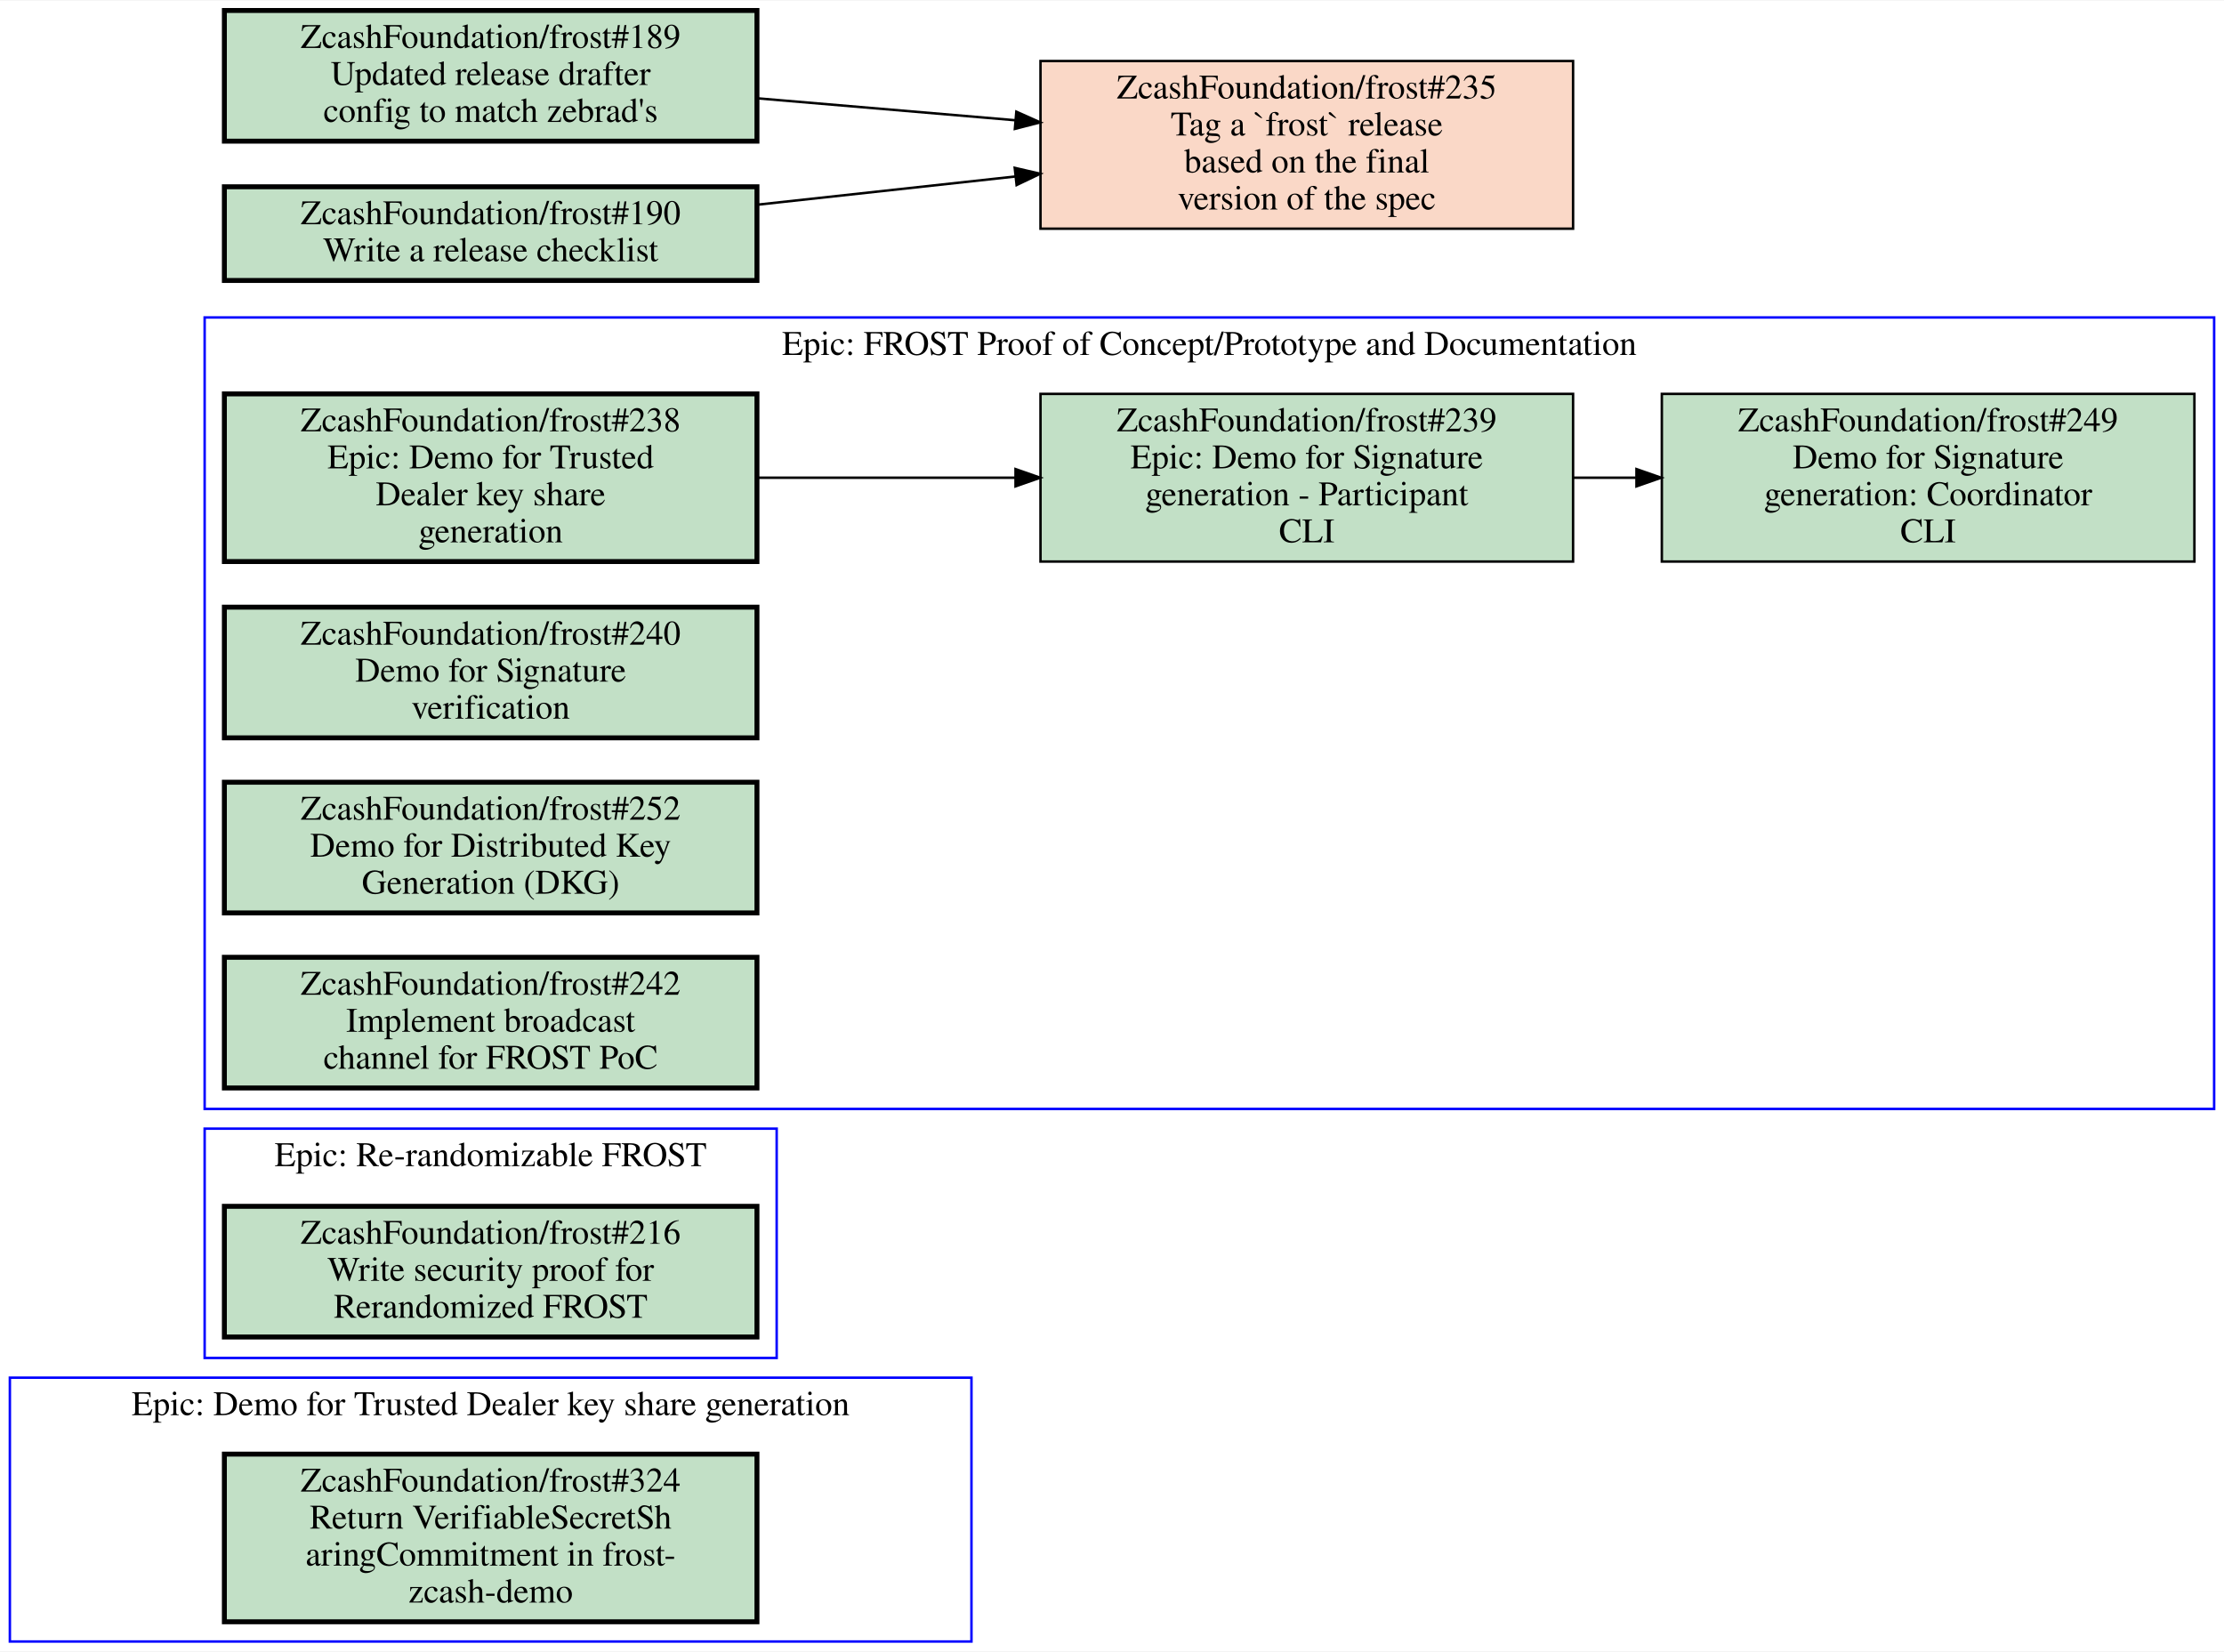
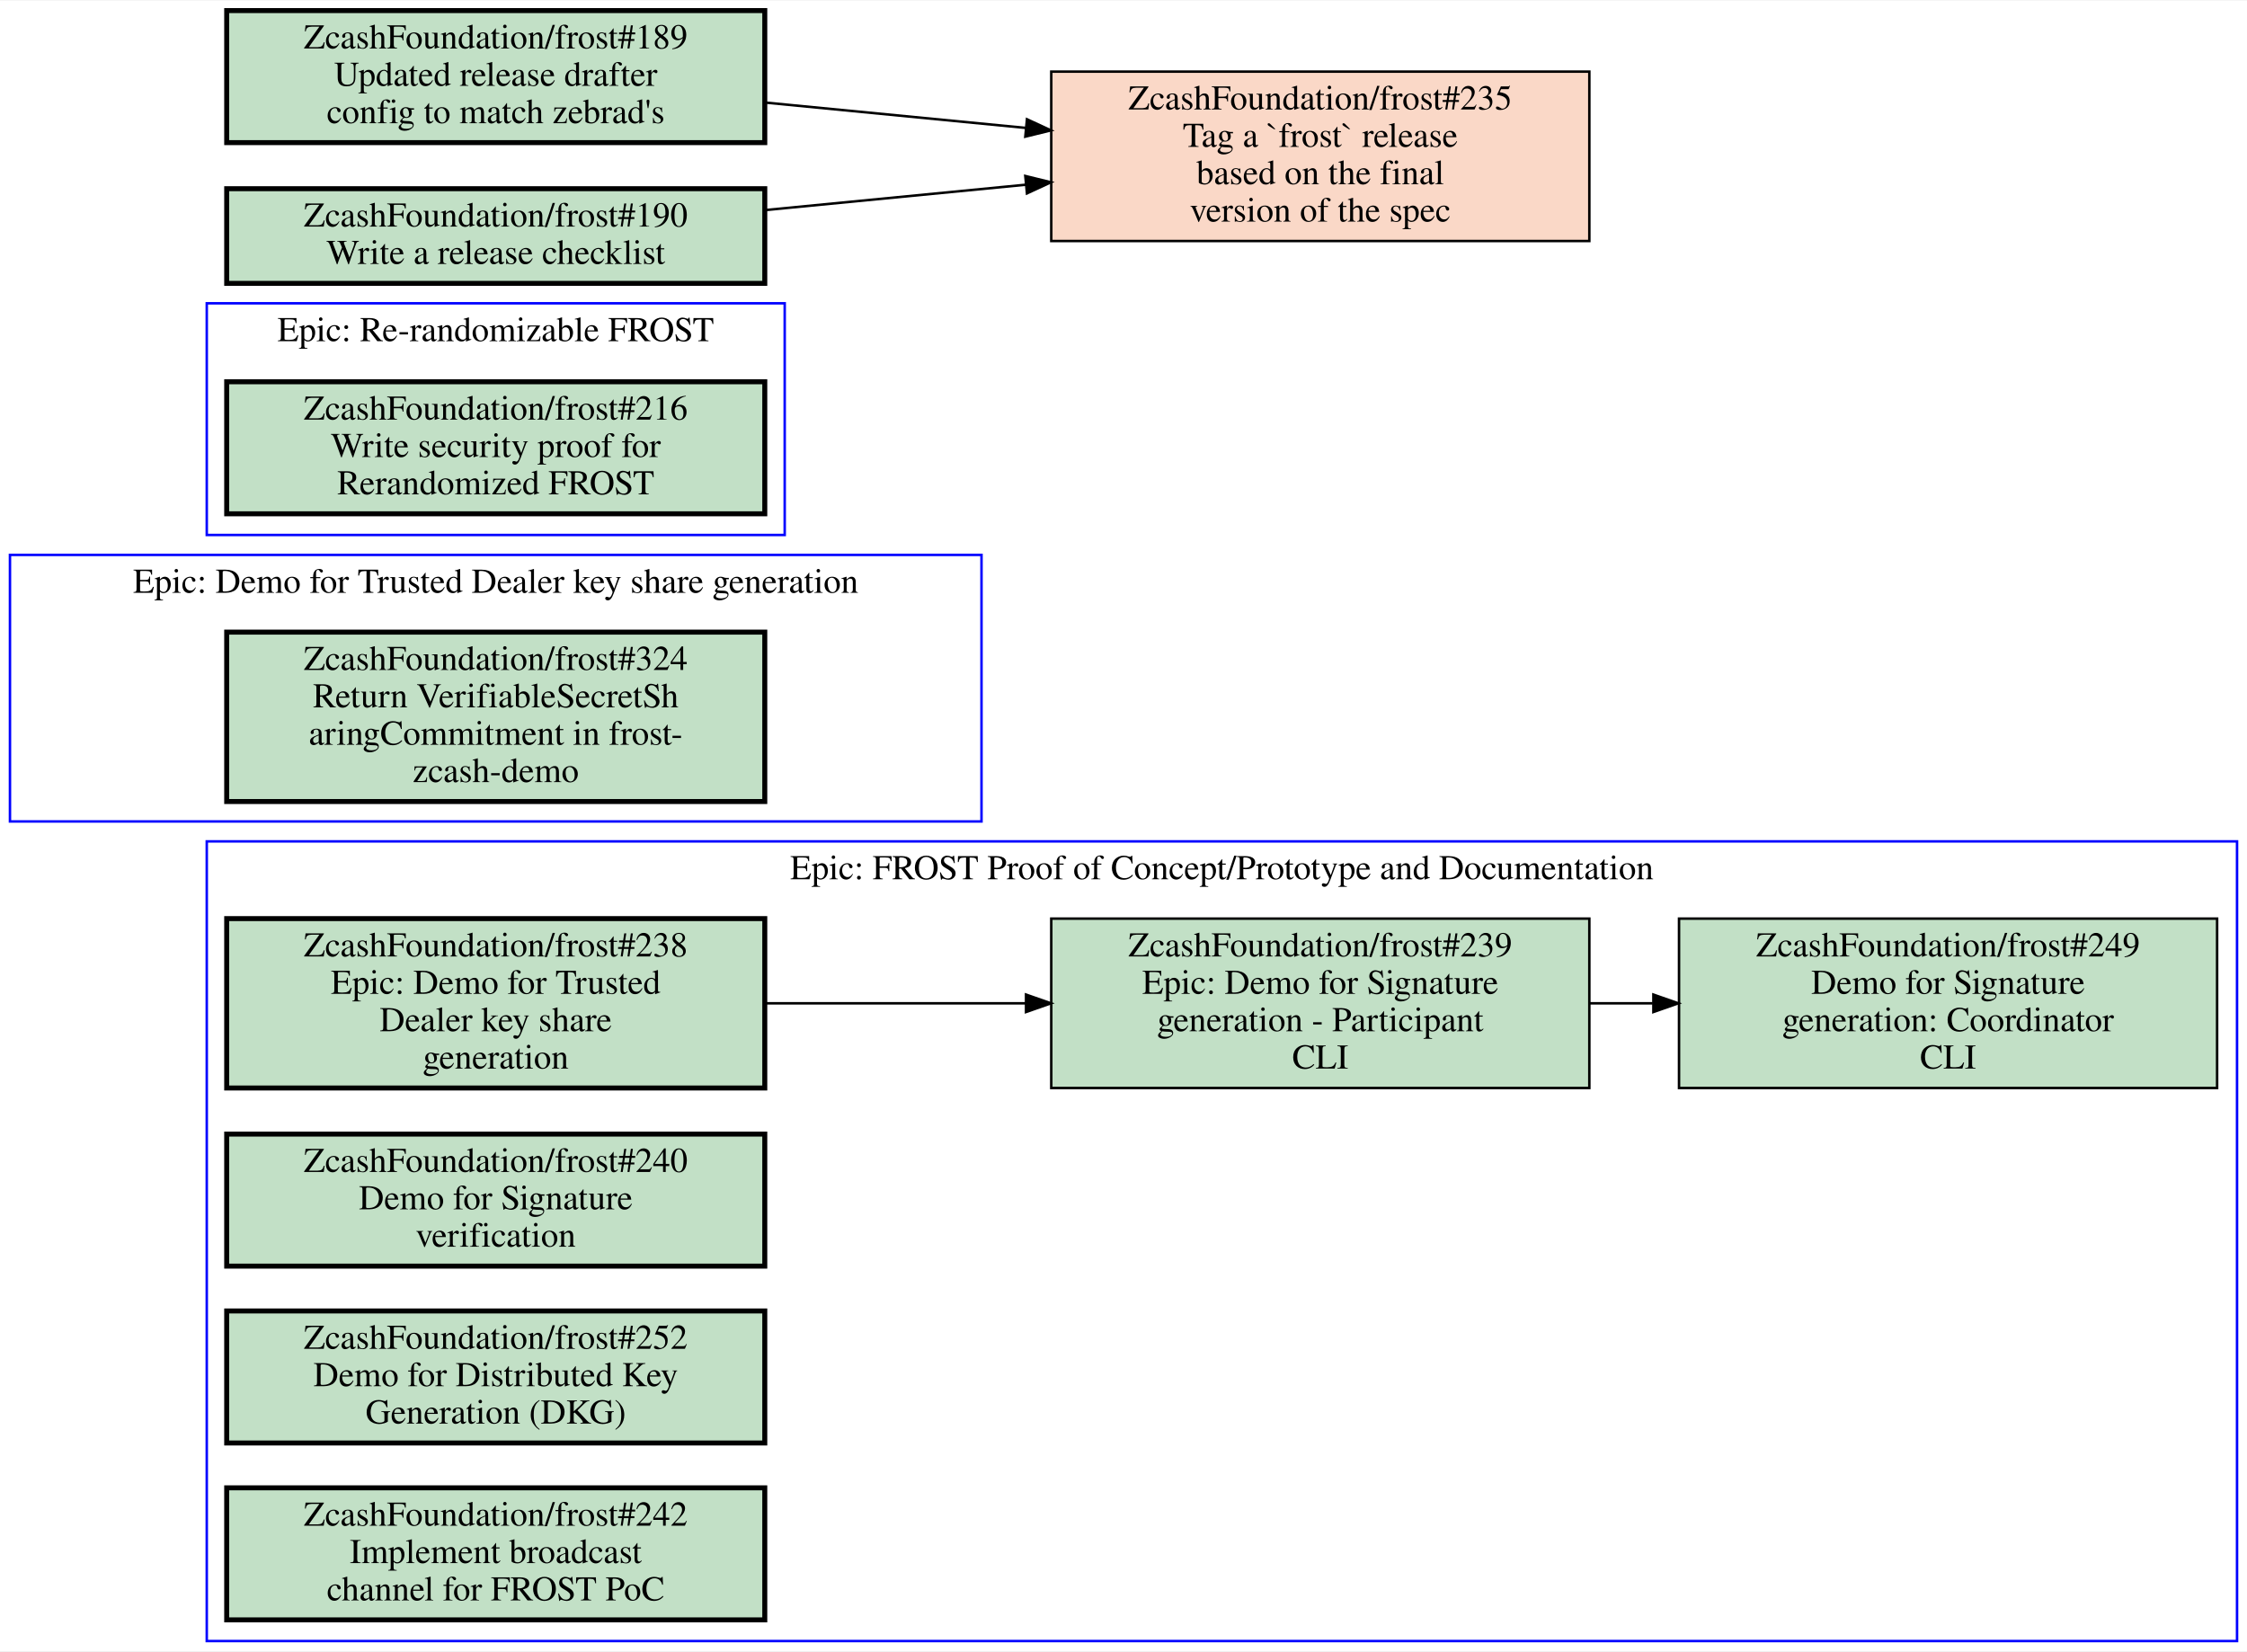
- <svg xmlns="http://www.w3.org/2000/svg" xmlns:xlink="http://www.w3.org/1999/xlink" width="902pt" height="670pt" viewBox="0.00 0.00 902.00 669.50">
-   <g id="graph0" class="graph" transform="scale(1 1) rotate(0) translate(4 665.5)">
-     <polygon fill="white" stroke="transparent" points="-4,4 -4,-665.5 898,-665.5 898,4 -4,4" />
+ <svg xmlns="http://www.w3.org/2000/svg" xmlns:xlink="http://www.w3.org/1999/xlink" width="902pt" height="663pt" viewBox="0.00 0.00 902.00 662.50">
+   <g id="graph0" class="graph" transform="scale(1 1) rotate(0) translate(4 658.5)">
+     <polygon fill="white" stroke="transparent" points="-4,4 -4,-658.5 898,-658.5 898,4 -4,4" />
    <g id="clust1" class="cluster">
-       <polygon fill="none" stroke="blue" points="0,0 0,-107 390,-107 390,0 0,0" />
-       <text text-anchor="middle" x="195" y="-91.8" font-family="Times,serif" font-size="14.00">Epic: Demo for Trusted Dealer key share generation</text>
+       <polygon fill="none" stroke="blue" points="0,-329 0,-436 390,-436 390,-329 0,-329" />
+       <text text-anchor="middle" x="195" y="-420.8" font-family="Times,serif" font-size="14.00">Epic: Demo for Trusted Dealer key share generation</text>
    </g>
    <g id="clust2" class="cluster">
-       <polygon fill="none" stroke="blue" points="79,-216 79,-537 894,-537 894,-216 79,-216" />
-       <text text-anchor="middle" x="486.5" y="-521.8" font-family="Times,serif" font-size="14.00">Epic: FROST Proof of Concept/Prototype and Documentation</text>
+       <polygon fill="none" stroke="blue" points="79,-444 79,-537 311,-537 311,-444 79,-444" />
+       <text text-anchor="middle" x="195" y="-521.8" font-family="Times,serif" font-size="14.00">Epic: Re-randomizable FROST</text>
    </g>
    <g id="clust3" class="cluster">
-       <polygon fill="none" stroke="blue" points="79,-115 79,-208 311,-208 311,-115 79,-115" />
-       <text text-anchor="middle" x="195" y="-192.8" font-family="Times,serif" font-size="14.00">Epic: Re-randomizable FROST</text>
+       <polygon fill="none" stroke="blue" points="79,0 79,-321 894,-321 894,0 79,0" />
+       <text text-anchor="middle" x="486.5" y="-305.8" font-family="Times,serif" font-size="14.00">Epic: FROST Proof of Concept/Prototype and Documentation</text>
    </g>
    <g id="node1" class="node open">
      <g id="a_node1">
        <a xlink:href="https://github.com/ZcashFoundation/frost/issues/324" xlink:title="ZcashFoundation/frost#324&#10;Return VerifiableSecretSh&#10;aringCommitment in frost-&#10;zcash-demo" target="_blank">
-           <polygon fill="#c2e0c6" stroke="black" stroke-width="2" points="303,-76 87,-76 87,-8 303,-8 303,-76" />
-           <text text-anchor="middle" x="195" y="-60.8" font-family="Times,serif" font-size="14.00">ZcashFoundation/frost#324</text>
-           <text text-anchor="middle" x="195" y="-45.8" font-family="Times,serif" font-size="14.00">Return VerifiableSecretSh</text>
-           <text text-anchor="middle" x="195" y="-30.8" font-family="Times,serif" font-size="14.00">aringCommitment in frost-</text>
-           <text text-anchor="middle" x="195" y="-15.8" font-family="Times,serif" font-size="14.00">zcash-demo</text>
+           <polygon fill="#c2e0c6" stroke="black" stroke-width="2" points="303,-405 87,-405 87,-337 303,-337 303,-405" />
+           <text text-anchor="middle" x="195" y="-389.8" font-family="Times,serif" font-size="14.00">ZcashFoundation/frost#324</text>
+           <text text-anchor="middle" x="195" y="-374.8" font-family="Times,serif" font-size="14.00">Return VerifiableSecretSh</text>
+           <text text-anchor="middle" x="195" y="-359.8" font-family="Times,serif" font-size="14.00">aringCommitment in frost-</text>
+           <text text-anchor="middle" x="195" y="-344.8" font-family="Times,serif" font-size="14.00">zcash-demo</text>
        </a>
      </g>
    </g>
    <g id="node2" class="node open">
      <g id="a_node2">
-         <a xlink:href="https://github.com/ZcashFoundation/frost/issues/238" xlink:title="ZcashFoundation/frost#238&#10;Epic: Demo for Trusted&#10;Dealer key share&#10;generation" target="_blank">
-           <polygon fill="#c2e0c6" stroke="black" stroke-width="2" points="303,-506 87,-506 87,-438 303,-438 303,-506" />
-           <text text-anchor="middle" x="195" y="-490.8" font-family="Times,serif" font-size="14.00">ZcashFoundation/frost#238</text>
-           <text text-anchor="middle" x="195" y="-475.8" font-family="Times,serif" font-size="14.00">Epic: Demo for Trusted</text>
-           <text text-anchor="middle" x="195" y="-460.8" font-family="Times,serif" font-size="14.00">Dealer key share</text>
-           <text text-anchor="middle" x="195" y="-445.8" font-family="Times,serif" font-size="14.00">generation</text>
+         <a xlink:href="https://github.com/ZcashFoundation/frost/issues/216" xlink:title="ZcashFoundation/frost#216&#10;Write security proof for&#10;Rerandomized FROST" target="_blank">
+           <polygon fill="#c2e0c6" stroke="black" stroke-width="2" points="303,-505.5 87,-505.5 87,-452.5 303,-452.5 303,-505.5" />
+           <text text-anchor="middle" x="195" y="-490.3" font-family="Times,serif" font-size="14.00">ZcashFoundation/frost#216</text>
+           <text text-anchor="middle" x="195" y="-475.3" font-family="Times,serif" font-size="14.00">Write security proof for</text>
+           <text text-anchor="middle" x="195" y="-460.3" font-family="Times,serif" font-size="14.00">Rerandomized FROST</text>
        </a>
      </g>
    </g>
    <g id="node3" class="node open">
      <g id="a_node3">
+         <a xlink:href="https://github.com/ZcashFoundation/frost/issues/238" xlink:title="ZcashFoundation/frost#238&#10;Epic: Demo for Trusted&#10;Dealer key share&#10;generation" target="_blank">
+           <polygon fill="#c2e0c6" stroke="black" stroke-width="2" points="303,-290 87,-290 87,-222 303,-222 303,-290" />
+           <text text-anchor="middle" x="195" y="-274.8" font-family="Times,serif" font-size="14.00">ZcashFoundation/frost#238</text>
+           <text text-anchor="middle" x="195" y="-259.8" font-family="Times,serif" font-size="14.00">Epic: Demo for Trusted</text>
+           <text text-anchor="middle" x="195" y="-244.8" font-family="Times,serif" font-size="14.00">Dealer key share</text>
+           <text text-anchor="middle" x="195" y="-229.8" font-family="Times,serif" font-size="14.00">generation</text>
+         </a>
+       </g>
+     </g>
+     <g id="node4" class="node open">
+       <g id="a_node4">
        <a xlink:href="https://github.com/ZcashFoundation/frost/issues/239" xlink:title="ZcashFoundation/frost#239&#10;Epic: Demo for Signature&#10;generation - Participant&#10;CLI" target="_blank">
-           <polygon fill="#c2e0c6" stroke="black" points="634,-506 418,-506 418,-438 634,-438 634,-506" />
-           <text text-anchor="middle" x="526" y="-490.8" font-family="Times,serif" font-size="14.00">ZcashFoundation/frost#239</text>
-           <text text-anchor="middle" x="526" y="-475.8" font-family="Times,serif" font-size="14.00">Epic: Demo for Signature</text>
-           <text text-anchor="middle" x="526" y="-460.8" font-family="Times,serif" font-size="14.00">generation - Participant</text>
-           <text text-anchor="middle" x="526" y="-445.8" font-family="Times,serif" font-size="14.00">CLI</text>
+           <polygon fill="#c2e0c6" stroke="black" points="634,-290 418,-290 418,-222 634,-222 634,-290" />
+           <text text-anchor="middle" x="526" y="-274.8" font-family="Times,serif" font-size="14.00">ZcashFoundation/frost#239</text>
+           <text text-anchor="middle" x="526" y="-259.8" font-family="Times,serif" font-size="14.00">Epic: Demo for Signature</text>
+           <text text-anchor="middle" x="526" y="-244.8" font-family="Times,serif" font-size="14.00">generation - Participant</text>
+           <text text-anchor="middle" x="526" y="-229.8" font-family="Times,serif" font-size="14.00">CLI</text>
        </a>
      </g>
    </g>
    <g id="edge1" class="edge">
-       <path fill="none" stroke="black" d="M303.27,-472C336.72,-472 373.78,-472 407.87,-472" />
-       <polygon fill="black" stroke="black" points="407.87,-475.5 417.87,-472 407.87,-468.5 407.87,-475.5" />
+       <path fill="none" stroke="black" d="M303.27,-256C336.72,-256 373.78,-256 407.87,-256" />
+       <polygon fill="black" stroke="black" points="407.87,-259.5 417.87,-256 407.87,-252.5 407.87,-259.5" />
    </g>
-     <g id="node4" class="node open">
-       <g id="a_node4">
+     <g id="node5" class="node open">
+       <g id="a_node5">
        <a xlink:href="https://github.com/ZcashFoundation/frost/issues/249" xlink:title="ZcashFoundation/frost#249&#10;Demo for Signature&#10;generation: Coordinator&#10;CLI" target="_blank">
-           <polygon fill="#c2e0c6" stroke="black" points="886,-506 670,-506 670,-438 886,-438 886,-506" />
-           <text text-anchor="middle" x="778" y="-490.8" font-family="Times,serif" font-size="14.00">ZcashFoundation/frost#249</text>
-           <text text-anchor="middle" x="778" y="-475.8" font-family="Times,serif" font-size="14.00">Demo for Signature</text>
-           <text text-anchor="middle" x="778" y="-460.8" font-family="Times,serif" font-size="14.00">generation: Coordinator</text>
-           <text text-anchor="middle" x="778" y="-445.8" font-family="Times,serif" font-size="14.00">CLI</text>
+           <polygon fill="#c2e0c6" stroke="black" points="886,-290 670,-290 670,-222 886,-222 886,-290" />
+           <text text-anchor="middle" x="778" y="-274.8" font-family="Times,serif" font-size="14.00">ZcashFoundation/frost#249</text>
+           <text text-anchor="middle" x="778" y="-259.8" font-family="Times,serif" font-size="14.00">Demo for Signature</text>
+           <text text-anchor="middle" x="778" y="-244.8" font-family="Times,serif" font-size="14.00">generation: Coordinator</text>
+           <text text-anchor="middle" x="778" y="-229.8" font-family="Times,serif" font-size="14.00">CLI</text>
        </a>
      </g>
    </g>
    <g id="edge2" class="edge">
-       <path fill="none" stroke="black" d="M634.11,-472C642.5,-472 650.99,-472 659.44,-472" />
-       <polygon fill="black" stroke="black" points="659.71,-475.5 669.71,-472 659.71,-468.5 659.71,-475.5" />
-     </g>
-     <g id="node5" class="node open">
-       <g id="a_node5">
-         <a xlink:href="https://github.com/ZcashFoundation/frost/issues/240" xlink:title="ZcashFoundation/frost#240&#10;Demo for Signature&#10;verification" target="_blank">
-           <polygon fill="#c2e0c6" stroke="black" stroke-width="2" points="303,-419.5 87,-419.5 87,-366.5 303,-366.5 303,-419.5" />
-           <text text-anchor="middle" x="195" y="-404.3" font-family="Times,serif" font-size="14.00">ZcashFoundation/frost#240</text>
-           <text text-anchor="middle" x="195" y="-389.3" font-family="Times,serif" font-size="14.00">Demo for Signature</text>
-           <text text-anchor="middle" x="195" y="-374.3" font-family="Times,serif" font-size="14.00">verification</text>
-         </a>
-       </g>
+       <path fill="none" stroke="black" d="M634.11,-256C642.5,-256 650.99,-256 659.44,-256" />
+       <polygon fill="black" stroke="black" points="659.71,-259.5 669.71,-256 659.71,-252.5 659.71,-259.5" />
    </g>
    <g id="node6" class="node open">
      <g id="a_node6">
-         <a xlink:href="https://github.com/ZcashFoundation/frost/issues/252" xlink:title="ZcashFoundation/frost#252&#10;Demo for Distributed Key&#10;Generation (DKG)" target="_blank">
-           <polygon fill="#c2e0c6" stroke="black" stroke-width="2" points="303,-348.5 87,-348.5 87,-295.5 303,-295.5 303,-348.5" />
-           <text text-anchor="middle" x="195" y="-333.3" font-family="Times,serif" font-size="14.00">ZcashFoundation/frost#252</text>
-           <text text-anchor="middle" x="195" y="-318.3" font-family="Times,serif" font-size="14.00">Demo for Distributed Key</text>
-           <text text-anchor="middle" x="195" y="-303.3" font-family="Times,serif" font-size="14.00">Generation (DKG)</text>
+         <a xlink:href="https://github.com/ZcashFoundation/frost/issues/240" xlink:title="ZcashFoundation/frost#240&#10;Demo for Signature&#10;verification" target="_blank">
+           <polygon fill="#c2e0c6" stroke="black" stroke-width="2" points="303,-203.5 87,-203.5 87,-150.5 303,-150.5 303,-203.5" />
+           <text text-anchor="middle" x="195" y="-188.3" font-family="Times,serif" font-size="14.00">ZcashFoundation/frost#240</text>
+           <text text-anchor="middle" x="195" y="-173.3" font-family="Times,serif" font-size="14.00">Demo for Signature</text>
+           <text text-anchor="middle" x="195" y="-158.3" font-family="Times,serif" font-size="14.00">verification</text>
        </a>
      </g>
    </g>
    <g id="node7" class="node open">
      <g id="a_node7">
-         <a xlink:href="https://github.com/ZcashFoundation/frost/issues/242" xlink:title="ZcashFoundation/frost#242&#10;Implement broadcast&#10;channel for FROST PoC" target="_blank">
-           <polygon fill="#c2e0c6" stroke="black" stroke-width="2" points="303,-277.5 87,-277.5 87,-224.5 303,-224.5 303,-277.5" />
-           <text text-anchor="middle" x="195" y="-262.3" font-family="Times,serif" font-size="14.00">ZcashFoundation/frost#242</text>
-           <text text-anchor="middle" x="195" y="-247.3" font-family="Times,serif" font-size="14.00">Implement broadcast</text>
-           <text text-anchor="middle" x="195" y="-232.3" font-family="Times,serif" font-size="14.00">channel for FROST PoC</text>
+         <a xlink:href="https://github.com/ZcashFoundation/frost/issues/252" xlink:title="ZcashFoundation/frost#252&#10;Demo for Distributed Key&#10;Generation (DKG)" target="_blank">
+           <polygon fill="#c2e0c6" stroke="black" stroke-width="2" points="303,-132.5 87,-132.5 87,-79.5 303,-79.5 303,-132.5" />
+           <text text-anchor="middle" x="195" y="-117.3" font-family="Times,serif" font-size="14.00">ZcashFoundation/frost#252</text>
+           <text text-anchor="middle" x="195" y="-102.3" font-family="Times,serif" font-size="14.00">Demo for Distributed Key</text>
+           <text text-anchor="middle" x="195" y="-87.3" font-family="Times,serif" font-size="14.00">Generation (DKG)</text>
        </a>
      </g>
    </g>
    <g id="node8" class="node open">
      <g id="a_node8">
-         <a xlink:href="https://github.com/ZcashFoundation/frost/issues/216" xlink:title="ZcashFoundation/frost#216&#10;Write security proof for&#10;Rerandomized FROST" target="_blank">
-           <polygon fill="#c2e0c6" stroke="black" stroke-width="2" points="303,-176.5 87,-176.5 87,-123.5 303,-123.5 303,-176.5" />
-           <text text-anchor="middle" x="195" y="-161.3" font-family="Times,serif" font-size="14.00">ZcashFoundation/frost#216</text>
-           <text text-anchor="middle" x="195" y="-146.3" font-family="Times,serif" font-size="14.00">Write security proof for</text>
-           <text text-anchor="middle" x="195" y="-131.3" font-family="Times,serif" font-size="14.00">Rerandomized FROST</text>
+         <a xlink:href="https://github.com/ZcashFoundation/frost/issues/242" xlink:title="ZcashFoundation/frost#242&#10;Implement broadcast&#10;channel for FROST PoC" target="_blank">
+           <polygon fill="#c2e0c6" stroke="black" stroke-width="2" points="303,-61.5 87,-61.5 87,-8.5 303,-8.5 303,-61.5" />
+           <text text-anchor="middle" x="195" y="-46.3" font-family="Times,serif" font-size="14.00">ZcashFoundation/frost#242</text>
+           <text text-anchor="middle" x="195" y="-31.3" font-family="Times,serif" font-size="14.00">Implement broadcast</text>
+           <text text-anchor="middle" x="195" y="-16.3" font-family="Times,serif" font-size="14.00">channel for FROST PoC</text>
        </a>
      </g>
    </g>
    <g id="node9" class="node closed">
      <g id="a_node9">
        <a xlink:href="https://github.com/ZcashFoundation/frost/issues/235" xlink:title="ZcashFoundation/frost#235&#10;Tag a `frost` release&#10;based on the final&#10;version of the spec" target="_blank">
-           <polygon fill="#fad8c7" stroke="black" points="634,-641 418,-641 418,-573 634,-573 634,-641" />
-           <text text-anchor="middle" x="526" y="-625.8" font-family="Times,serif" font-size="14.00">ZcashFoundation/frost#235</text>
-           <text text-anchor="middle" x="526" y="-610.8" font-family="Times,serif" font-size="14.00">Tag a `frost` release</text>
-           <text text-anchor="middle" x="526" y="-595.8" font-family="Times,serif" font-size="14.00">based on the final</text>
-           <text text-anchor="middle" x="526" y="-580.8" font-family="Times,serif" font-size="14.00">version of the spec</text>
+           <polygon fill="#fad8c7" stroke="black" points="634,-630 418,-630 418,-562 634,-562 634,-630" />
+           <text text-anchor="middle" x="526" y="-614.8" font-family="Times,serif" font-size="14.00">ZcashFoundation/frost#235</text>
+           <text text-anchor="middle" x="526" y="-599.8" font-family="Times,serif" font-size="14.00">Tag a `frost` release</text>
+           <text text-anchor="middle" x="526" y="-584.8" font-family="Times,serif" font-size="14.00">based on the final</text>
+           <text text-anchor="middle" x="526" y="-569.8" font-family="Times,serif" font-size="14.00">version of the spec</text>
        </a>
      </g>
    </g>
    <g id="node10" class="node open">
      <g id="a_node10">
        <a xlink:href="https://github.com/ZcashFoundation/frost/issues/189" xlink:title="ZcashFoundation/frost#189&#10;Updated release drafter&#10;config to match zebrad's" target="_blank">
-           <polygon fill="#c2e0c6" stroke="black" stroke-width="2" points="303,-661.5 87,-661.5 87,-608.5 303,-608.5 303,-661.5" />
-           <text text-anchor="middle" x="195" y="-646.3" font-family="Times,serif" font-size="14.00">ZcashFoundation/frost#189</text>
-           <text text-anchor="middle" x="195" y="-631.3" font-family="Times,serif" font-size="14.00">Updated release drafter</text>
-           <text text-anchor="middle" x="195" y="-616.3" font-family="Times,serif" font-size="14.00">config to match zebrad's</text>
+           <polygon fill="#c2e0c6" stroke="black" stroke-width="2" points="303,-654.5 87,-654.5 87,-601.5 303,-601.5 303,-654.5" />
+           <text text-anchor="middle" x="195" y="-639.3" font-family="Times,serif" font-size="14.00">ZcashFoundation/frost#189</text>
+           <text text-anchor="middle" x="195" y="-624.3" font-family="Times,serif" font-size="14.00">Updated release drafter</text>
+           <text text-anchor="middle" x="195" y="-609.3" font-family="Times,serif" font-size="14.00">config to match zebrad's</text>
        </a>
      </g>
    </g>
    <g id="edge3" class="edge">
-       <path fill="none" stroke="black" d="M303.27,-625.87C336.72,-623.02 373.78,-619.87 407.87,-616.97" />
-       <polygon fill="black" stroke="black" points="408.2,-620.45 417.87,-616.12 407.61,-613.48 408.2,-620.45" />
+       <path fill="none" stroke="black" d="M303.27,-617.57C336.72,-614.31 373.78,-610.71 407.87,-607.39" />
+       <polygon fill="black" stroke="black" points="408.25,-610.87 417.87,-606.42 407.58,-603.9 408.25,-610.87" />
    </g>
    <g id="node11" class="node open">
      <g id="a_node11">
        <a xlink:href="https://github.com/ZcashFoundation/frost/issues/190" xlink:title="ZcashFoundation/frost#190&#10;Write a release checklist" target="_blank">
-           <polygon fill="#c2e0c6" stroke="black" stroke-width="2" points="303,-590 87,-590 87,-552 303,-552 303,-590" />
-           <text text-anchor="middle" x="195" y="-574.8" font-family="Times,serif" font-size="14.00">ZcashFoundation/frost#190</text>
-           <text text-anchor="middle" x="195" y="-559.8" font-family="Times,serif" font-size="14.00">Write a release checklist</text>
+           <polygon fill="#c2e0c6" stroke="black" stroke-width="2" points="303,-583 87,-583 87,-545 303,-545 303,-583" />
+           <text text-anchor="middle" x="195" y="-567.8" font-family="Times,serif" font-size="14.00">ZcashFoundation/frost#190</text>
+           <text text-anchor="middle" x="195" y="-552.8" font-family="Times,serif" font-size="14.00">Write a release checklist</text>
        </a>
      </g>
    </g>
    <g id="edge4" class="edge">
-       <path fill="none" stroke="black" d="M303.27,-582.74C336.72,-586.4 373.78,-590.45 407.87,-594.18" />
-       <polygon fill="black" stroke="black" points="407.55,-597.67 417.87,-595.28 408.31,-590.71 407.55,-597.67" />
+       <path fill="none" stroke="black" d="M303.27,-574.43C336.72,-577.69 373.78,-581.29 407.87,-584.61" />
+       <polygon fill="black" stroke="black" points="407.58,-588.1 417.87,-585.58 408.25,-581.13 407.58,-588.1" />
    </g>
  </g>
</svg>
